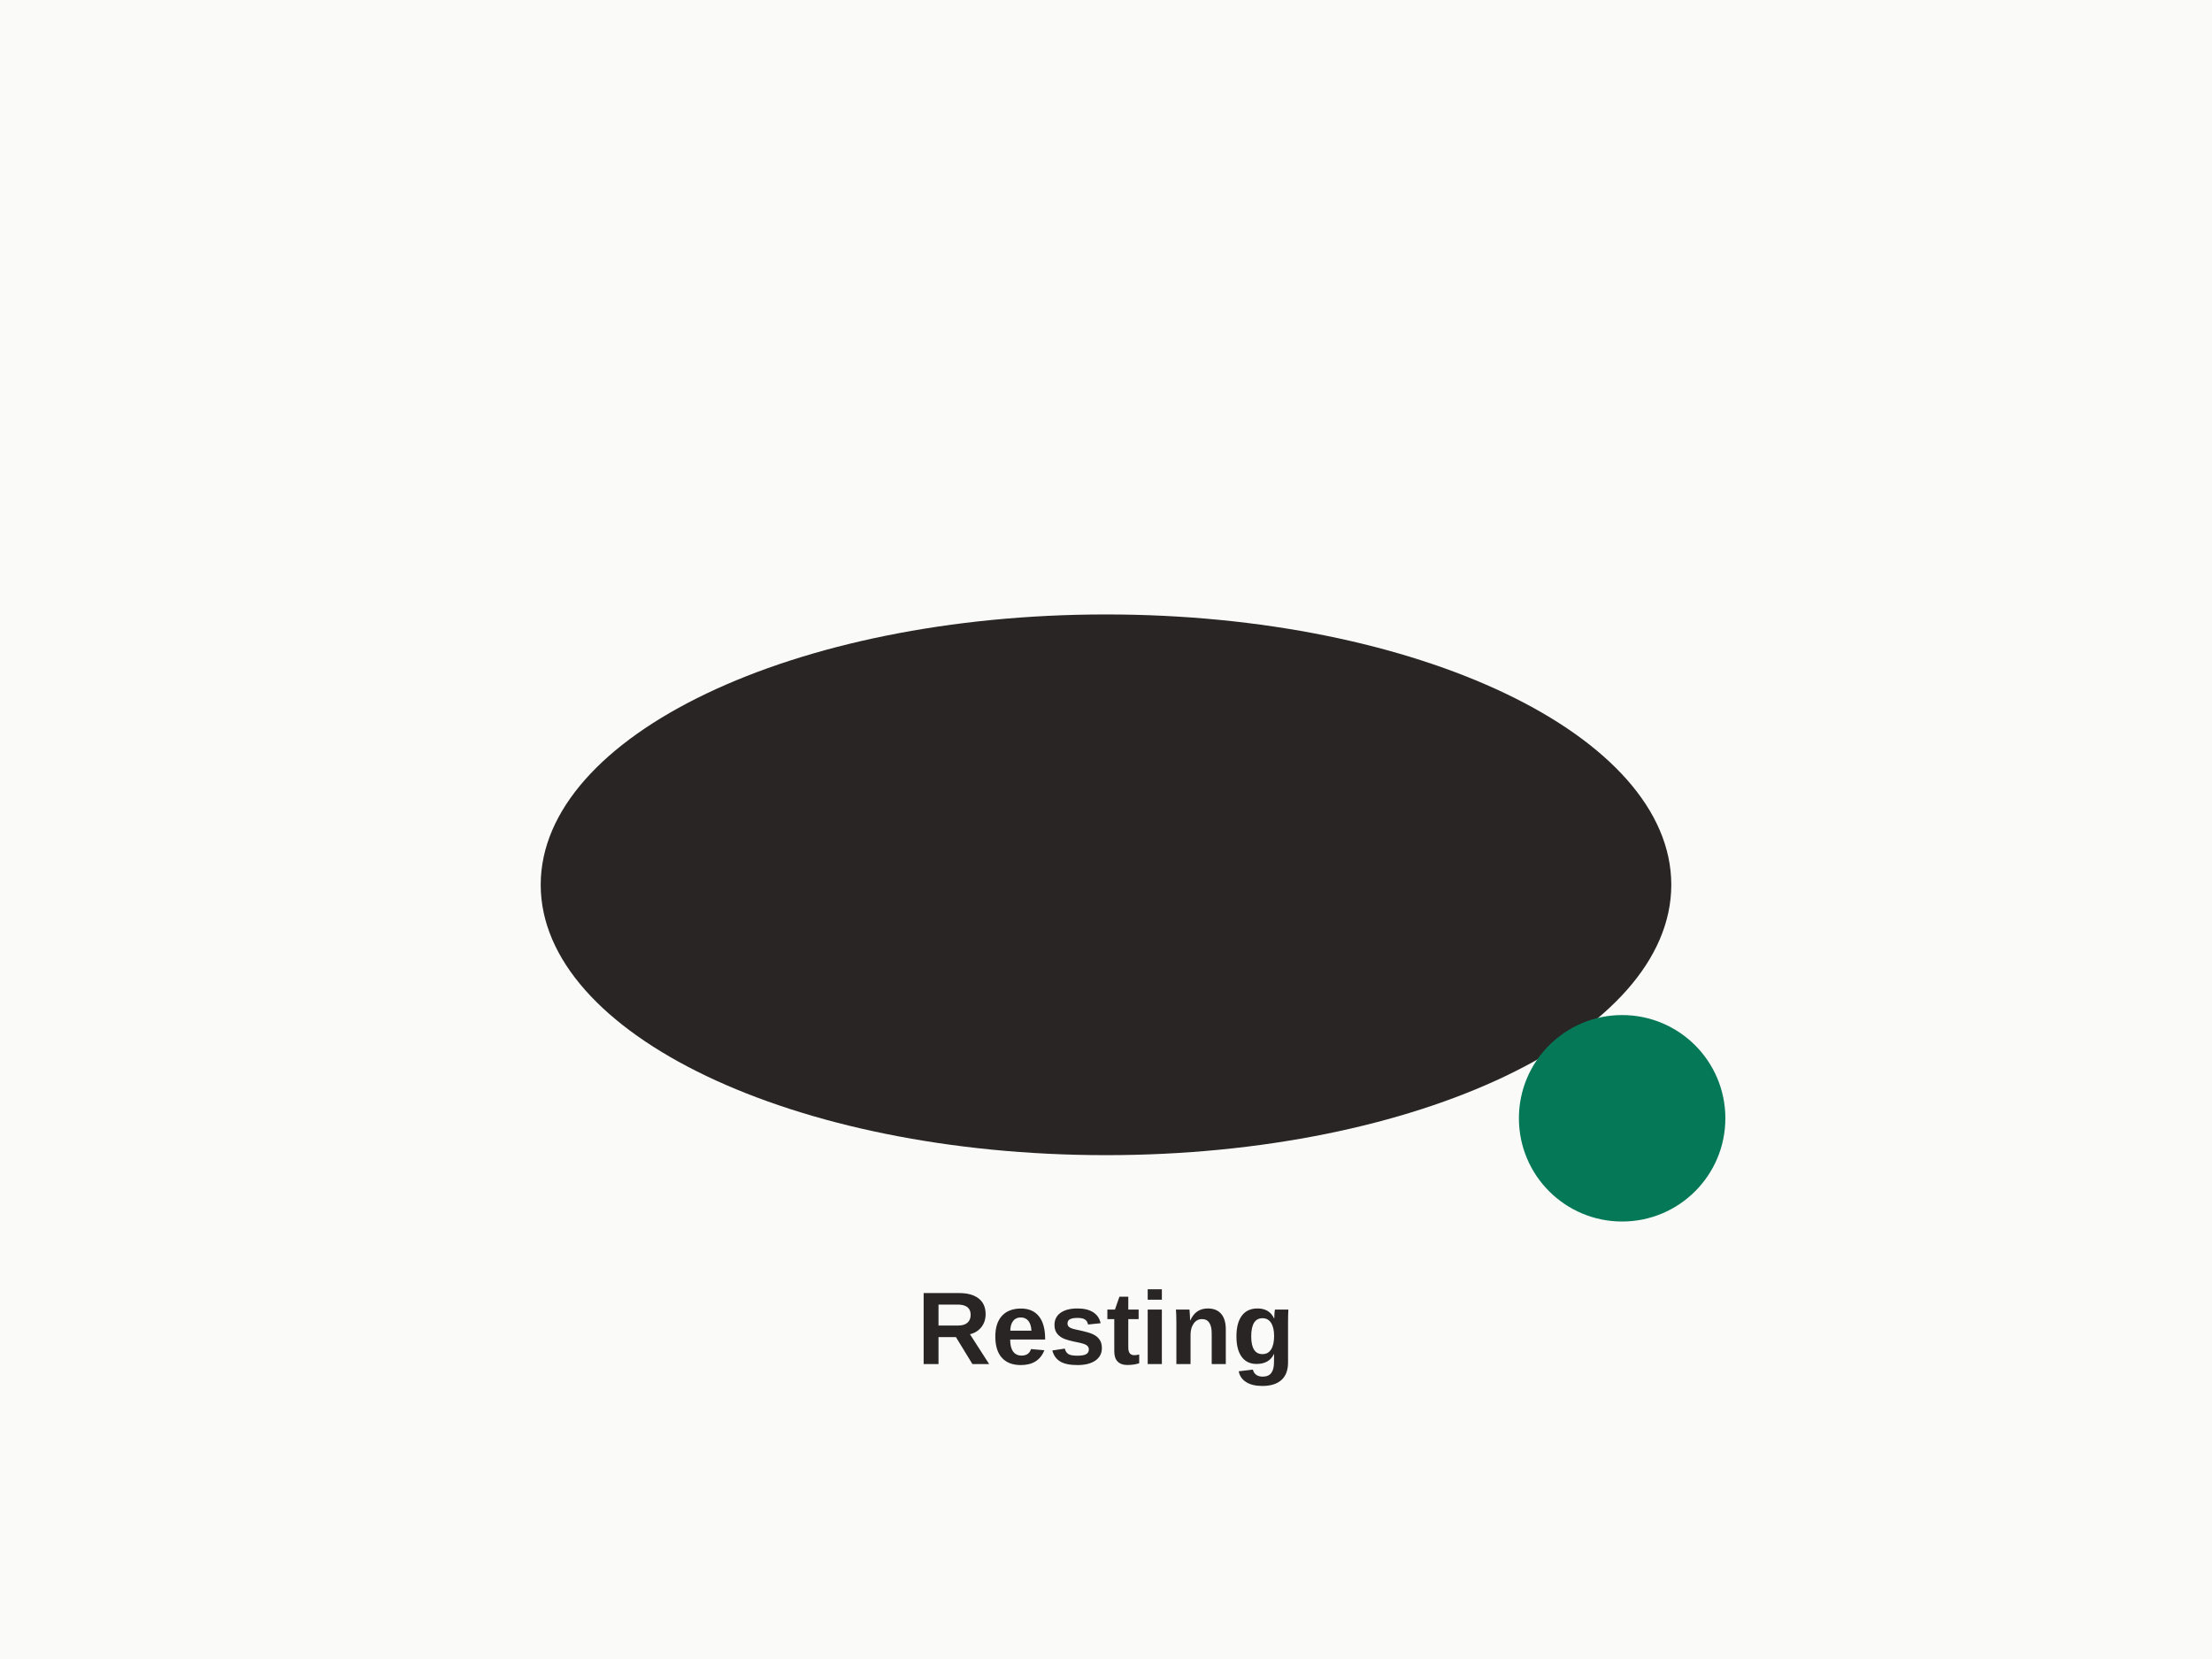
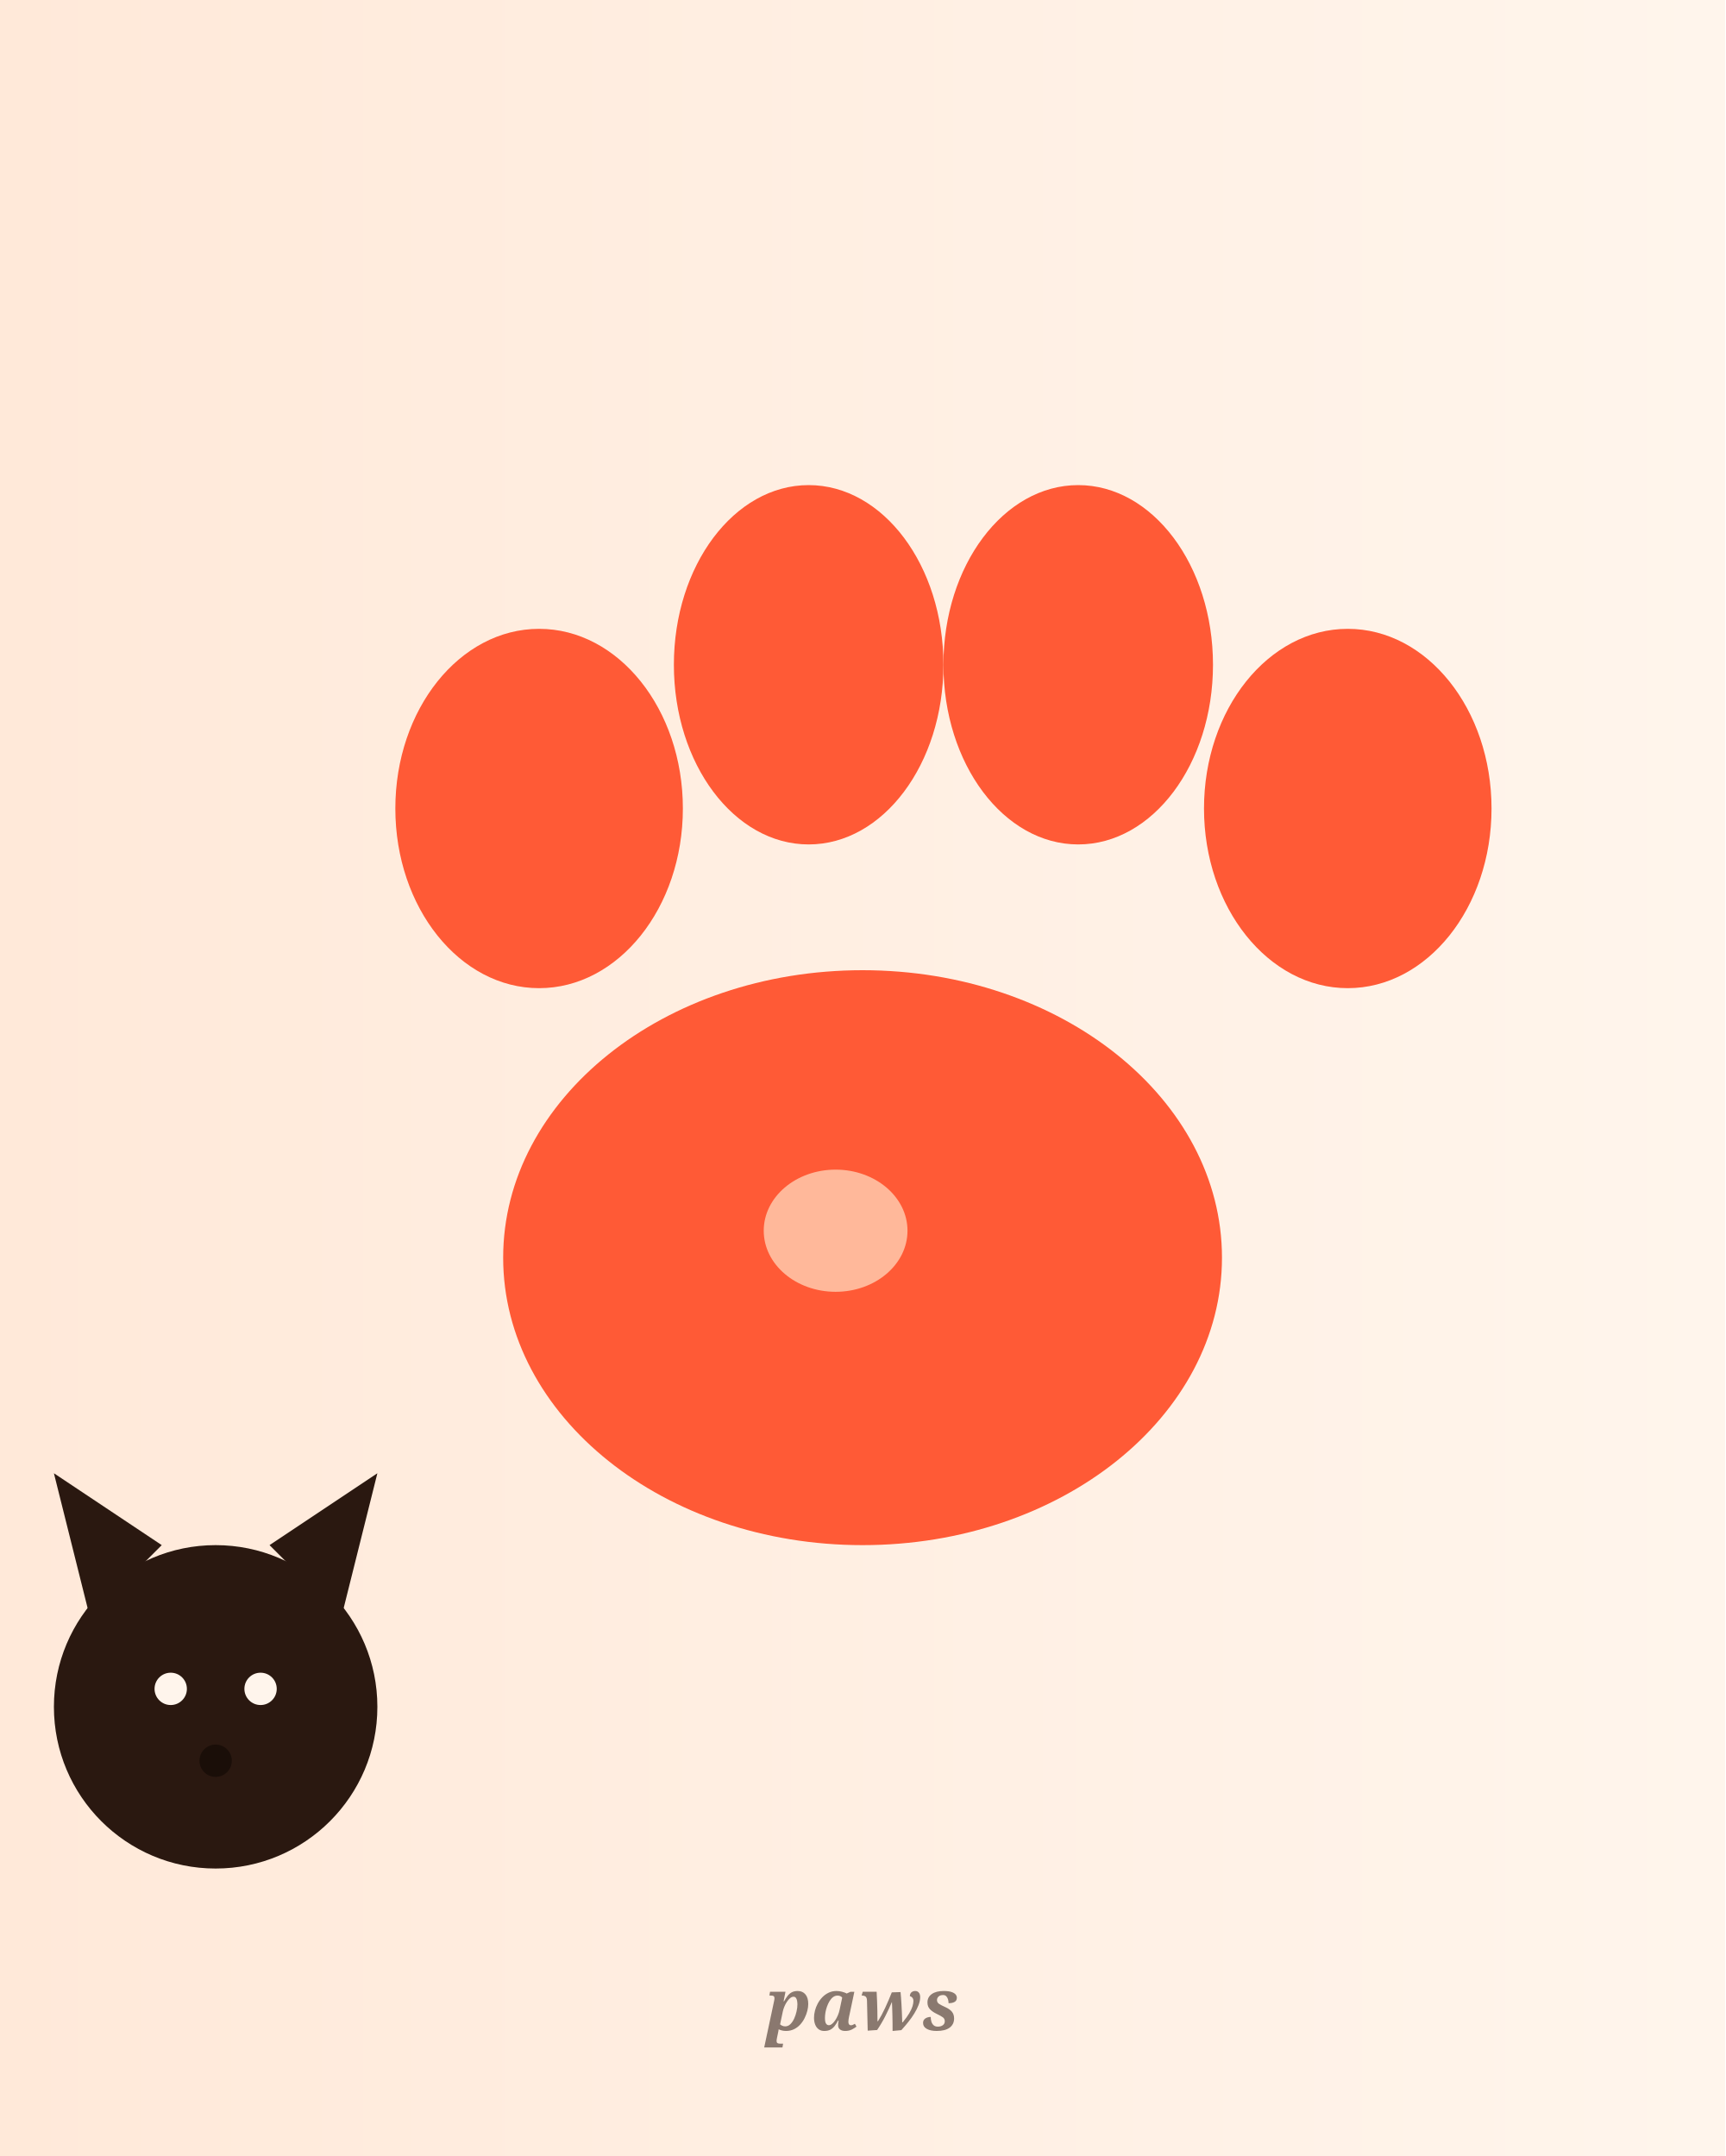
- <svg xmlns="http://www.w3.org/2000/svg" viewBox="0 0 900 675">
-   <rect width="900" height="675" fill="#fafaf9" />
-   <ellipse cx="450" cy="360" rx="230" ry="110" fill="#292524" />
-   <circle cx="660" cy="455" r="42" fill="#047857" />
-   <text x="450" y="555" text-anchor="middle" font-family="Arial" font-size="42" font-weight="800" fill="#292524">Resting</text>
+ <svg xmlns="http://www.w3.org/2000/svg" viewBox="0 0 960 1200" role="img" aria-label="Drago paw placeholder">
+   <defs>
+     <linearGradient id="g6" x1="0" x2="1" y1="0" y2="0">
+       <stop offset="0" stop-color="#FFE9D9" />
+       <stop offset="1" stop-color="#FFF5EC" />
+     </linearGradient>
+   </defs>
+   <rect width="960" height="1200" fill="url(#g6)" />
+   <ellipse cx="480" cy="700" rx="200" ry="160" fill="#FF5A36" />
+   <ellipse cx="300" cy="450" rx="80" ry="100" fill="#FF5A36" />
+   <ellipse cx="450" cy="370" rx="75" ry="100" fill="#FF5A36" />
+   <ellipse cx="600" cy="370" rx="75" ry="100" fill="#FF5A36" />
+   <ellipse cx="750" cy="450" rx="80" ry="100" fill="#FF5A36" />
+   <ellipse cx="465" cy="685" rx="40" ry="34" fill="#FFB89A" />
+   <g transform="translate(120 950)">
+     <circle cx="0" cy="0" r="90" fill="#2A1810" />
+     <path d="M-70 -50 L-90 -130 L-30 -90 Z" fill="#2A1810" />
+     <path d="M70 -50 L90 -130 L30 -90 Z" fill="#2A1810" />
+     <circle cx="-25" cy="-10" r="9" fill="#FFF5EC" />
+     <circle cx="25" cy="-10" r="9" fill="#FFF5EC" />
+     <circle cx="0" cy="30" r="9" fill="#1A0E08" />
+   </g>
+   <text x="480" y="1130" text-anchor="middle" font-family="'Fraunces', Georgia, serif" font-size="40" font-weight="700" font-style="italic" fill="#2A1810" opacity="0.55">paws</text>
</svg>
